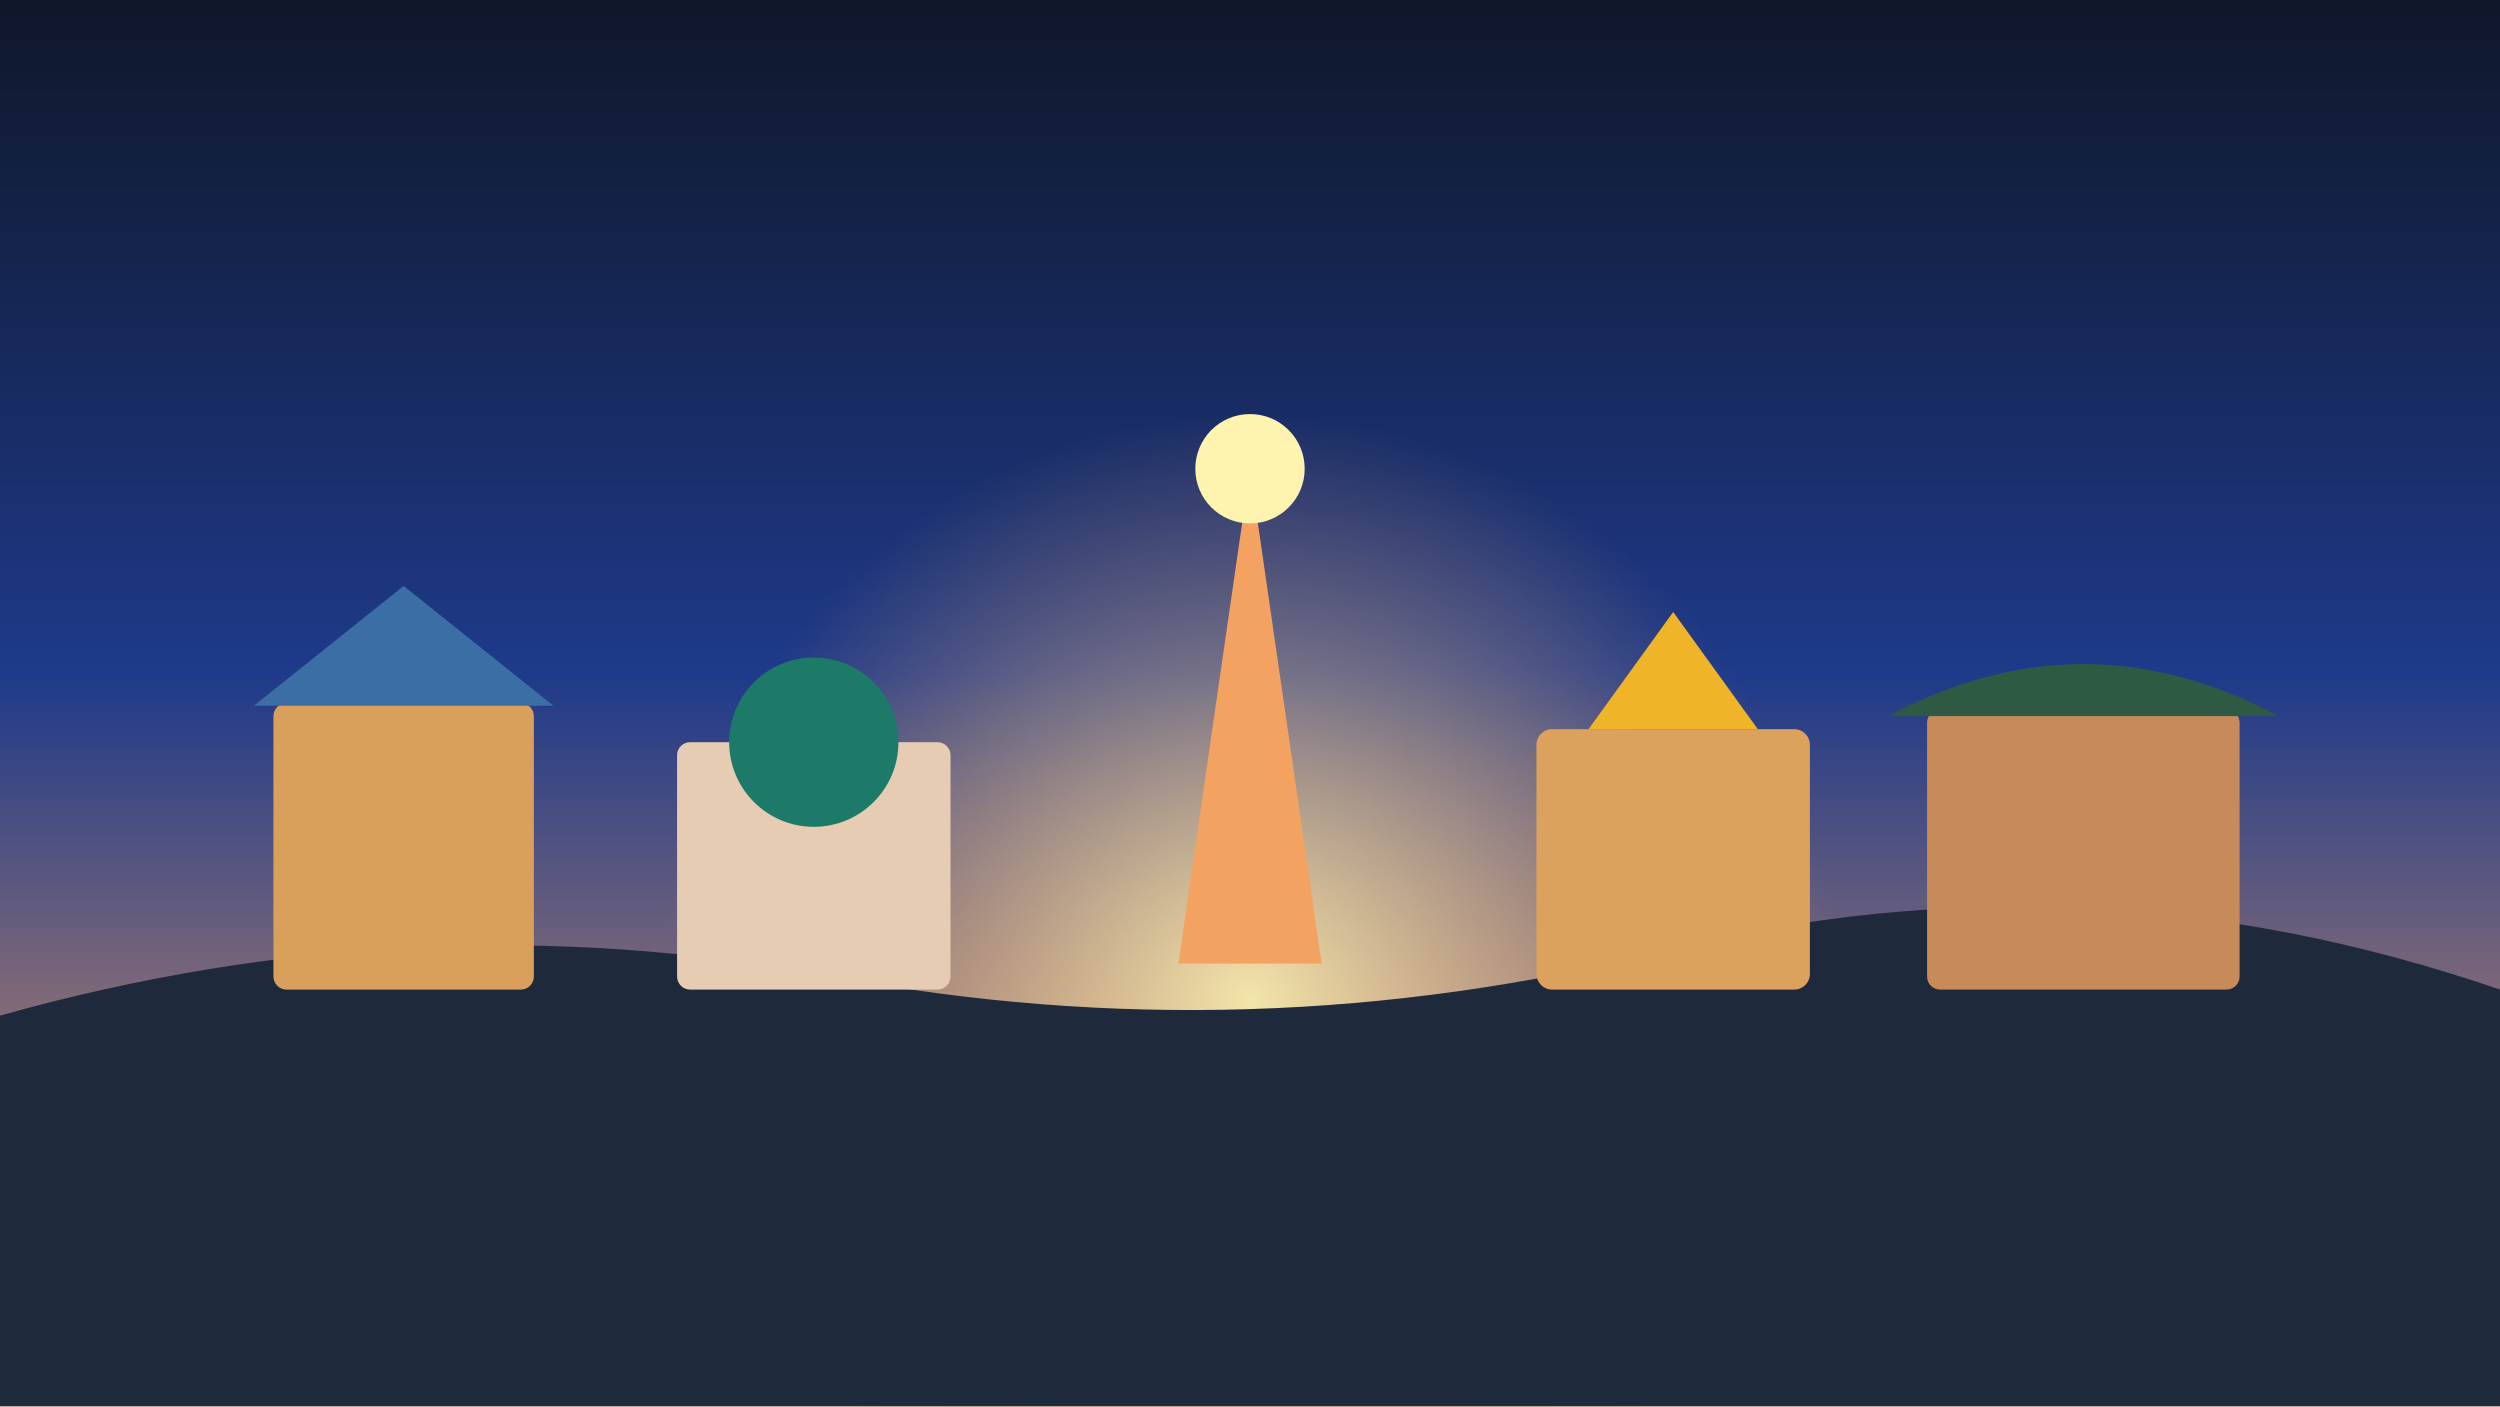
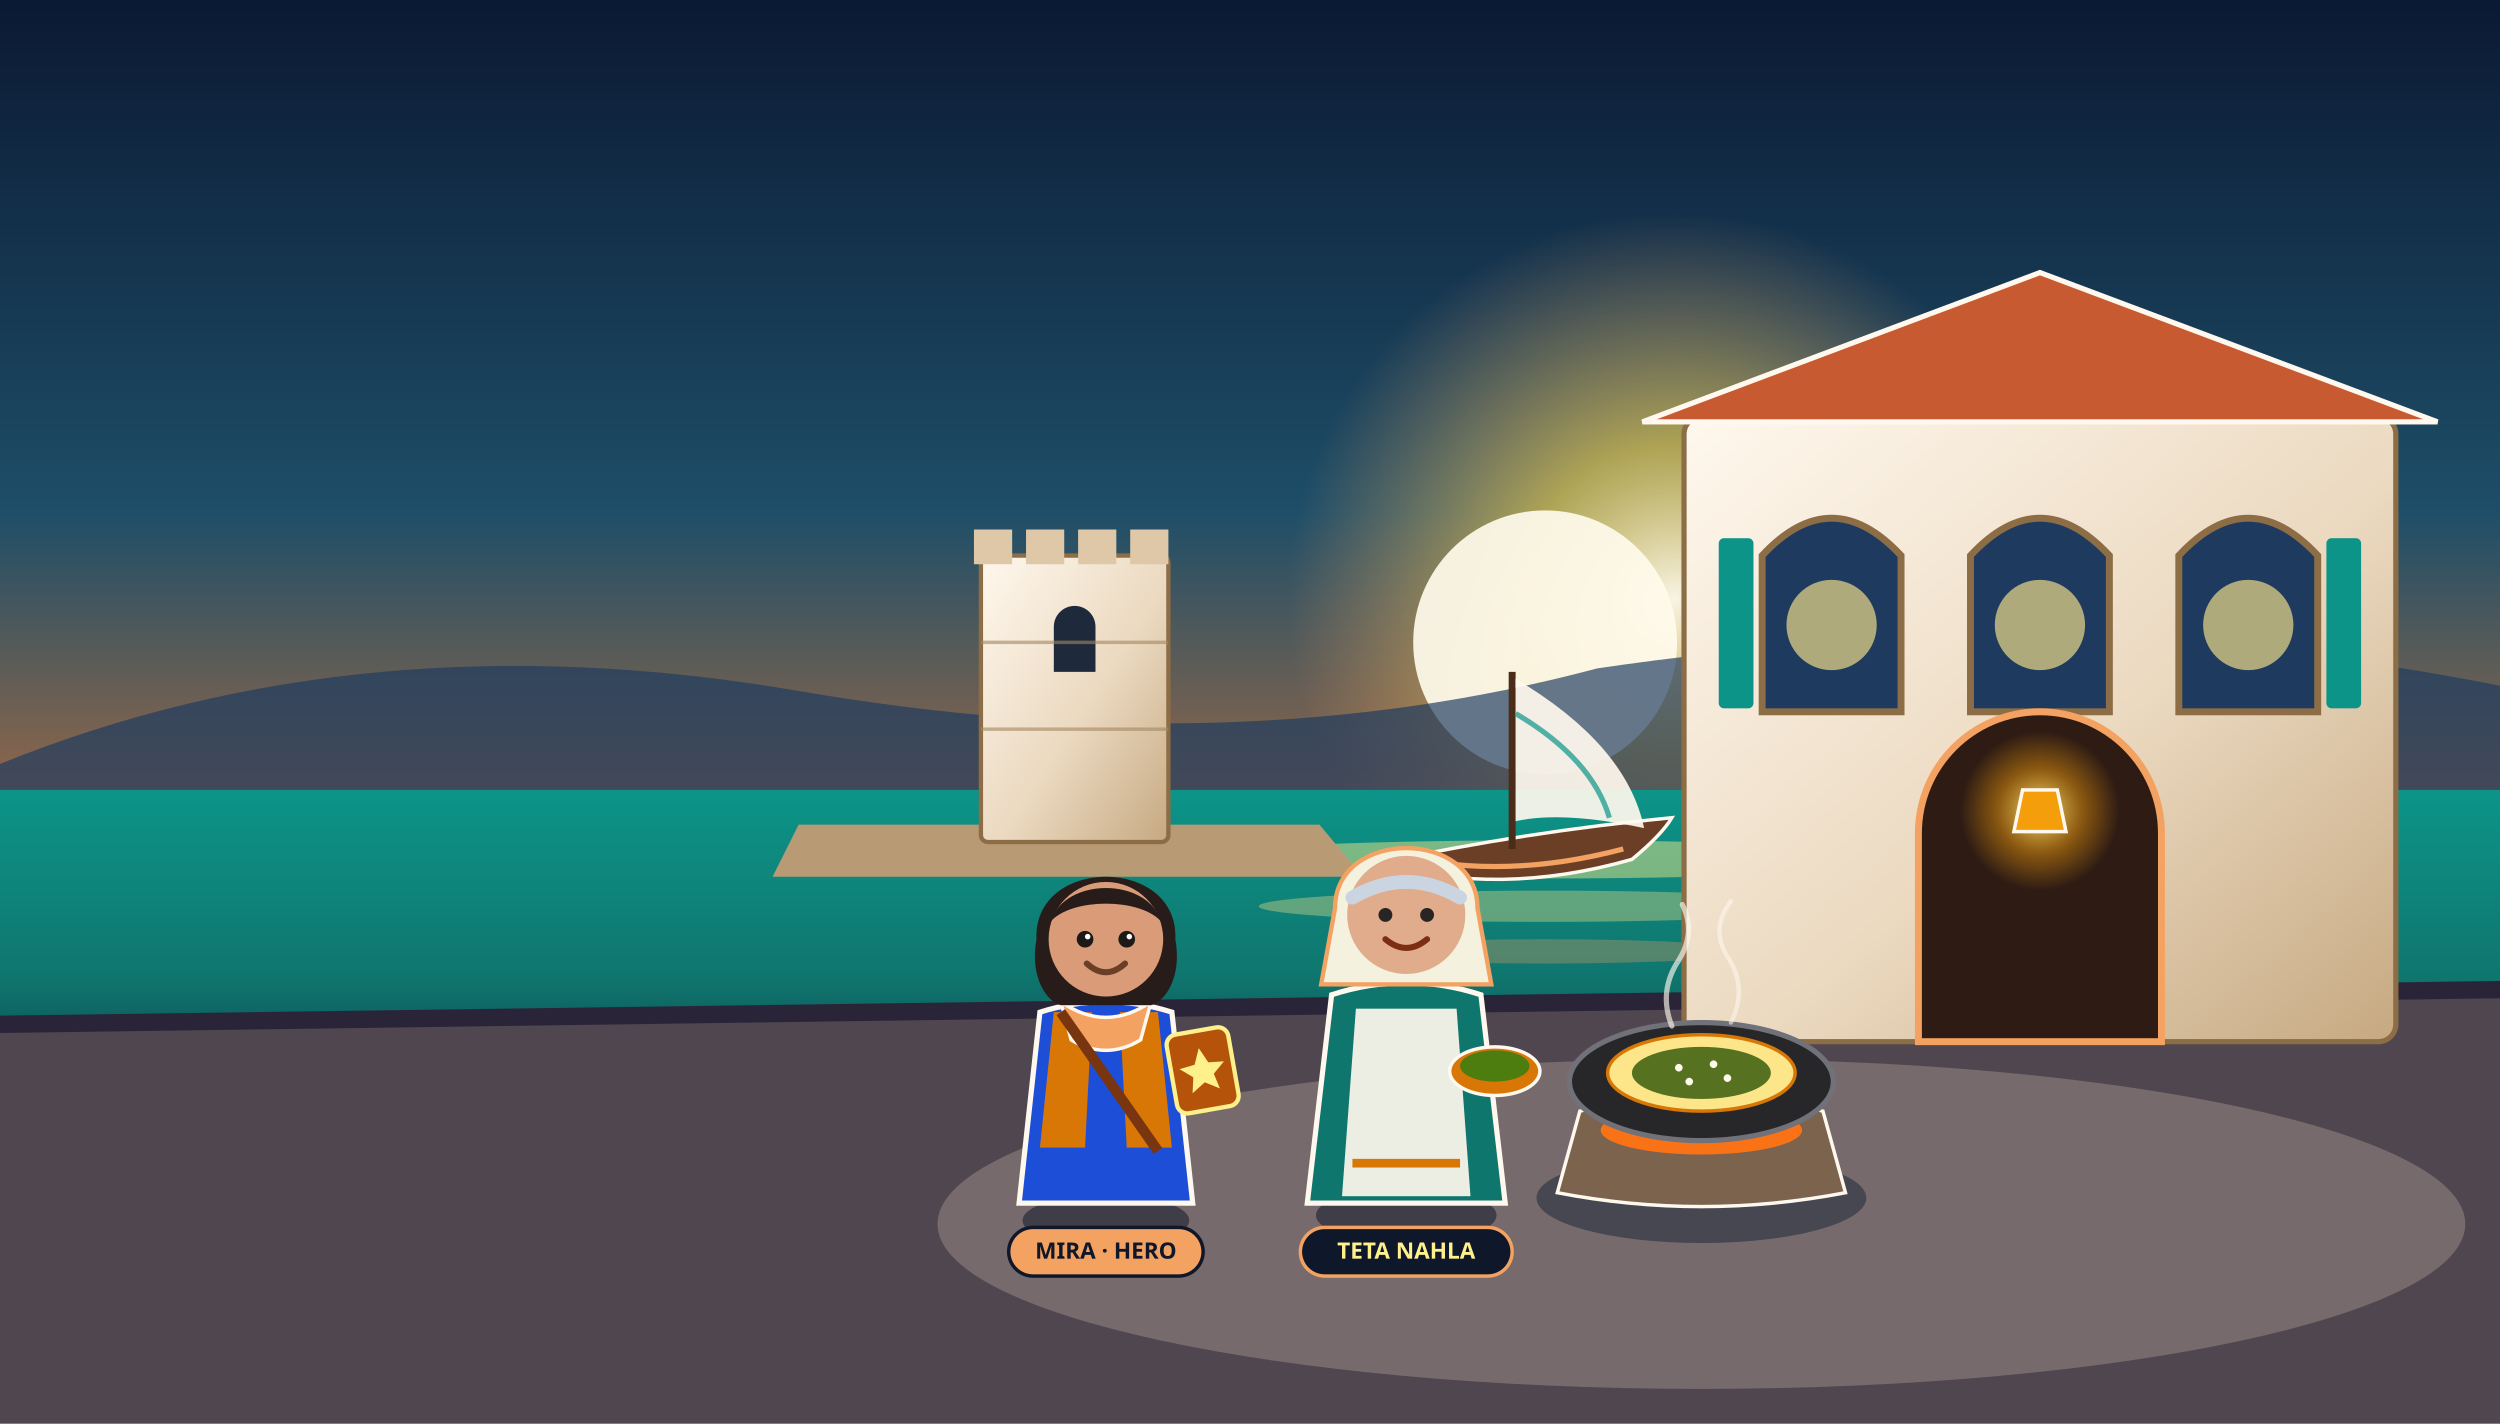
- <svg xmlns="http://www.w3.org/2000/svg" viewBox="0 0 1920 1080" role="img" aria-label="MiraVerse 3D World Panorama Poster">
+ <svg xmlns="http://www.w3.org/2000/svg" viewBox="0 0 1440 820" role="img" aria-label="Mira and Teta Nahla in Byblos Harbor at Golden Hour">
  <defs>
-     <linearGradient id="heroSky" x1="0%" y1="0%" x2="0%" y2="100%">
-       <stop offset="0%" stop-color="#0F172A" />
-       <stop offset="48%" stop-color="#1E3A8A" />
-       <stop offset="100%" stop-color="#F4A261" />
+     <linearGradient id="byblosSky" x1="0%" y1="0%" x2="0%" y2="100%">
+       <stop offset="0%" stop-color="#0B1933" />
+       <stop offset="36%" stop-color="#1E4E68" />
+       <stop offset="68%" stop-color="#D97736" />
+       <stop offset="100%" stop-color="#FDE68A" />
    </linearGradient>
-     <radialGradient id="sunGlow" cx="50%" cy="62%" r="42%">
-       <stop offset="0%" stop-color="#FFF3B0" stop-opacity="0.9" />
+     <radialGradient id="sunsetSun" cx="62%" cy="46%" r="36%">
+       <stop offset="0%" stop-color="#FFFBEB" stop-opacity="0.96" />
+       <stop offset="40%" stop-color="#FCD34D" stop-opacity="0.65" />
      <stop offset="100%" stop-color="#F4A261" stop-opacity="0" />
    </radialGradient>
+     <linearGradient id="medSea" x1="0%" y1="0%" x2="0%" y2="100%">
+       <stop offset="0%" stop-color="#0D9488" />
+       <stop offset="50%" stop-color="#0F766E" />
+       <stop offset="100%" stop-color="#0B253A" />
+     </linearGradient>
+     <linearGradient id="limestoneWarm" x1="0%" y1="0%" x2="100%" y2="100%">
+       <stop offset="0%" stop-color="#FFF8EE" />
+       <stop offset="55%" stop-color="#EBD9C0" />
+       <stop offset="100%" stop-color="#C6A982" />
+     </linearGradient>
+     <radialGradient id="lanternGlow" cx="50%" cy="50%" r="50%">
+       <stop offset="0%" stop-color="#FEF08A" stop-opacity="0.95" />
+       <stop offset="55%" stop-color="#F59E0B" stop-opacity="0.45" />
+       <stop offset="100%" stop-color="#F59E0B" stop-opacity="0" />
+     </radialGradient>
  </defs>
-   <rect width="1920" height="1080" fill="url(#heroSky)" />
-   <circle cx="960" cy="640" r="540" fill="url(#sunGlow)" />
-   <path d="M0 780 Q320 690 640 750 T1280 730 T1920 760 L1920 1080 L0 1080 Z" fill="#1E293B" />
-   <rect x="210" y="540" width="200" height="220" rx="10" fill="#D9A05B" />
-   <polygon points="195,542 310,450 425,542" fill="#3B6EA5" />
-   <rect x="520" y="570" width="210" height="190" rx="10" fill="#E6CCB2" />
-   <circle cx="625" cy="570" r="65" fill="#1E7A68" />
-   <polygon points="960,360 1015,740 905,740" fill="#F4A261" />
-   <circle cx="960" cy="360" r="42" fill="#FFF3B0" />
-   <rect x="1180" y="560" width="210" height="200" rx="12" fill="#DDA15E" />
-   <polygon points="1220,560 1285,470 1350,560" fill="#F0B429" />
-   <rect x="1480" y="545" width="240" height="215" rx="10" fill="#C68B59" />
-   <path d="M1450 550 Q1600 470 1750 550 Z" fill="#2E5A44" />
+   <g data-layer="sky">
+     <rect width="1440" height="820" fill="url(#byblosSky)" />
+     <circle cx="890" cy="370" r="310" fill="url(#sunsetSun)" />
+     <circle cx="890" cy="370" r="76" fill="#FFFBEB" opacity="0.92" />
+     <path d="M0 440 Q210 355 460 398 T920 385 Q1190 345 1440 395 L1440 520 L0 520 Z" fill="#1E3A5F" opacity="0.68" />
+     <g fill="#123536" opacity="0.82">
+       <polygon points="1080,375 1110,330 1140,375" />
+       <polygon points="1072,390 1110,348 1148,390" />
+       <polygon points="1165,382 1190,342 1215,382" />
+     </g>
+   </g>
+   <g data-layer="harbor">
+     <rect x="0" y="455" width="1440" height="215" fill="url(#medSea)" />
+     <ellipse cx="890" cy="495" rx="210" ry="11" fill="#FEF08A" opacity="0.45" />
+     <ellipse cx="890" cy="522" rx="165" ry="9" fill="#FDE68A" opacity="0.35" />
+     <ellipse cx="890" cy="548" rx="120" ry="7" fill="#F4A261" opacity="0.3" />
+     <path d="M460 475 L760 475 L785 505 L445 505 Z" fill="#B89B74" />
+     <g transform="translate(565, 295)">
+       <rect x="0" y="25" width="108" height="165" rx="4" fill="url(#limestoneWarm)" stroke="#8C6D46" stroke-width="2.5" />
+       <rect x="-4" y="10" width="22" height="20" fill="#DFC8A8" />
+       <rect x="26" y="10" width="22" height="20" fill="#DFC8A8" />
+       <rect x="56" y="10" width="22" height="20" fill="#DFC8A8" />
+       <rect x="86" y="10" width="22" height="20" fill="#DFC8A8" />
+       <path d="M42 92 L42 66 A12 12 0 0 1 66 66 L66 92 Z" fill="#1E293B" />
+       <line x1="0" y1="75" x2="108" y2="75" stroke="#A38660" stroke-width="2" opacity="0.6" />
+       <line x1="0" y1="125" x2="108" y2="125" stroke="#A38660" stroke-width="2" opacity="0.6" />
+     </g>
+     <g transform="translate(795, 435)">
+       <path d="M0 62 Q68 82 145 60 Q162 46 168 36 Q84 44 0 62 Z" fill="#6B3E26" stroke="#FFF8EE" stroke-width="2" />
+       <path d="M12 58 Q72 72 140 54" fill="none" stroke="#F4A261" stroke-width="3" />
+       <line x1="76" y1="54" x2="76" y2="-48" stroke="#4A2C18" stroke-width="4" />
+       <path d="M78 -44 Q142 -6 152 42 Q105 32 78 38 Z" fill="#FFF8EE" opacity="0.92" />
+       <path d="M78 -24 Q122 2 132 36" fill="none" stroke="#0D9488" stroke-width="3" opacity="0.7" />
+     </g>
+   </g>
+   <g data-layer="courtyard">
+     <polygon points="0,585 1440,565 1440,820 0,820" fill="#2A2438" />
+     <polygon points="0,595 1440,575 1440,820 0,820" fill="#D6C1A3" opacity="0.22" />
+     <ellipse cx="980" cy="705" rx="440" ry="95" fill="#EBD9C0" opacity="0.25" />
+     <g transform="translate(970, 175)">
+       <rect x="0" y="65" width="410" height="360" rx="10" fill="url(#limestoneWarm)" stroke="#8C6D46" stroke-width="3" />
+       <polygon points="-24,68 205,-18 434,68" fill="#C85A32" stroke="#FFF8EE" stroke-width="3" />
+       <path d="M45 235 L45 145 Q85 102 125 145 L125 235 Z" fill="#1E3A5F" stroke="#8C6D46" stroke-width="4" />
+       <path d="M165 235 L165 145 Q205 102 245 145 L245 235 Z" fill="#1E3A5F" stroke="#8C6D46" stroke-width="4" />
+       <path d="M285 235 L285 145 Q325 102 365 145 L365 235 Z" fill="#1E3A5F" stroke="#8C6D46" stroke-width="4" />
+       <circle cx="85" cy="185" r="26" fill="#FDE68A" opacity="0.65" />
+       <circle cx="205" cy="185" r="26" fill="#FDE68A" opacity="0.65" />
+       <circle cx="325" cy="185" r="26" fill="#FDE68A" opacity="0.65" />
+       <rect x="20" y="135" width="20" height="98" rx="3" fill="#0D9488" />
+       <rect x="370" y="135" width="20" height="98" rx="3" fill="#0D9488" />
+       <path d="M135 425 L135 305 A70 70 0 0 1 275 305 L275 425 Z" fill="#2D1B14" stroke="#F4A261" stroke-width="4" />
+       <circle cx="205" cy="292" r="46" fill="url(#lanternGlow)" />
+       <polygon points="195,280 215,280 220,304 190,304" fill="#F59E0B" stroke="#FFF8EE" stroke-width="2" />
+     </g>
+     <g transform="translate(885, 555)">
+       <ellipse cx="95" cy="135" rx="95" ry="26" fill="#1E293B" opacity="0.55" />
+       <path d="M25 85 Q95 68 165 85 L178 132 Q95 148 12 132 Z" fill="#7C634E" stroke="#FFF8EE" stroke-width="2" />
+       <ellipse cx="95" cy="96" rx="58" ry="14" fill="#F97316" />
+       <ellipse cx="95" cy="68" rx="76" ry="34" fill="#27272A" stroke="#71717A" stroke-width="3" />
+       <ellipse cx="95" cy="63" rx="54" ry="22" fill="#FDE68A" stroke="#D97706" stroke-width="2" />
+       <ellipse cx="95" cy="63" rx="40" ry="15" fill="#3F6212" opacity="0.88" />
+       <circle cx="82" cy="60" r="2.2" fill="#FFFBEB" />
+       <circle cx="102" cy="58" r="2.2" fill="#FFFBEB" />
+       <circle cx="110" cy="66" r="2.2" fill="#FFFBEB" />
+       <circle cx="88" cy="68" r="2.2" fill="#FFFBEB" />
+       <path d="M78 36 Q70 16 82 -2 Q92 -18 84 -34" fill="none" stroke="#FFF8EE" stroke-width="3" stroke-linecap="round" opacity="0.65" />
+       <path d="M112 34 Q122 14 110 -4 Q100 -20 112 -36" fill="none" stroke="#FFF8EE" stroke-width="2.5" stroke-linecap="round" opacity="0.55" />
+     </g>
+   </g>
+   <g data-layer="characters">
+     <g transform="translate(745, 455)">
+       <ellipse cx="65" cy="245" rx="52" ry="16" fill="#0F172A" opacity="0.55" />
+       <path d="M22 118 Q65 104 108 118 L122 238 L8 238 Z" fill="#0F766E" stroke="#FFF8EE" stroke-width="3" />
+       <path d="M36 126 L94 126 L102 234 L28 234 Z" fill="#FFF8EE" opacity="0.92" />
+       <line x1="34" y1="215" x2="96" y2="215" stroke="#D97706" stroke-width="5" />
+       <path d="M24 68 C24 22, 106 22, 106 68 L114 112 L16 112 Z" fill="#F4F1DE" stroke="#F4A261" stroke-width="2.5" />
+       <circle cx="65" cy="72" r="34" fill="#E0AC8B" />
+       <path d="M34 62 Q65 44 96 62" fill="none" stroke="#CBD5E1" stroke-width="8" stroke-linecap="round" />
+       <circle cx="53" cy="72" r="4" fill="#292524" />
+       <circle cx="77" cy="72" r="4" fill="#292524" />
+       <path d="M53 86 Q65 96 77 86" fill="none" stroke="#7C2D12" stroke-width="3.5" stroke-linecap="round" />
+       <ellipse cx="116" cy="162" rx="26" ry="14" fill="#D97706" stroke="#FFF8EE" stroke-width="2" />
+       <ellipse cx="116" cy="159" rx="20" ry="9" fill="#4D7C0F" />
+       <rect x="4" y="252" width="122" height="28" rx="14" fill="#0F172A" stroke="#F4A261" stroke-width="2" />
+       <text x="65" y="270" text-anchor="middle" fill="#FEF08A" font-family="system-ui, sans-serif" font-size="13" font-weight="800">TETA NAHLA</text>
+     </g>
+     <g transform="translate(575, 475)">
+       <ellipse cx="62" cy="228" rx="48" ry="15" fill="#0F172A" opacity="0.55" />
+       <path d="M24 108 Q62 96 100 108 L112 218 L12 218 Z" fill="#1D4ED8" stroke="#FFF8EE" stroke-width="3" />
+       <path d="M32 108 L54 108 L50 186 L24 186 Z" fill="#D97706" />
+       <path d="M70 108 L92 108 L100 186 L74 186 Z" fill="#D97706" />
+       <path d="M36 102 Q62 120 88 102 L82 124 Q62 136 42 124 Z" fill="#F4A261" stroke="#FFF8EE" stroke-width="2" />
+       <line x1="36" y1="108" x2="92" y2="188" stroke="#78350F" stroke-width="6" />
+       <path d="M22 66 C20 18, 104 18, 102 66 C106 88, 96 102, 88 104 L36 104 C28 102, 18 88, 22 66 Z" fill="#271C19" />
+       <circle cx="62" cy="66" r="33" fill="#D99B78" />
+       <path d="M30 56 C38 30, 86 30, 94 56 C82 42, 42 42, 30 56 Z" fill="#271C19" />
+       <circle cx="50" cy="66" r="4.8" fill="#1C1917" />
+       <circle cx="74" cy="66" r="4.8" fill="#1C1917" />
+       <circle cx="51.5" cy="64.5" r="1.6" fill="#FFFFFF" />
+       <circle cx="75.5" cy="64.5" r="1.6" fill="#FFFFFF" />
+       <path d="M51 80 Q62 90 73 80" fill="none" stroke="#6B3E26" stroke-width="3.5" stroke-linecap="round" />
+       <g transform="translate(96, 122) rotate(-10)">
+         <rect x="0" y="0" width="36" height="46" rx="6" fill="#B45309" stroke="#FEF08A" stroke-width="2.5" />
+         <polygon points="18,10 22,19 31,20 24,26 26,35 18,30 10,35 12,26 5,20 14,19" fill="#FEF08A" />
+       </g>
+       <rect x="6" y="232" width="112" height="28" rx="14" fill="#F4A261" stroke="#0F172A" stroke-width="2" />
+       <text x="62" y="250" text-anchor="middle" fill="#0F172A" font-family="system-ui, sans-serif" font-size="13" font-weight="900">MIRA · HERO</text>
+     </g>
+   </g>
</svg>
